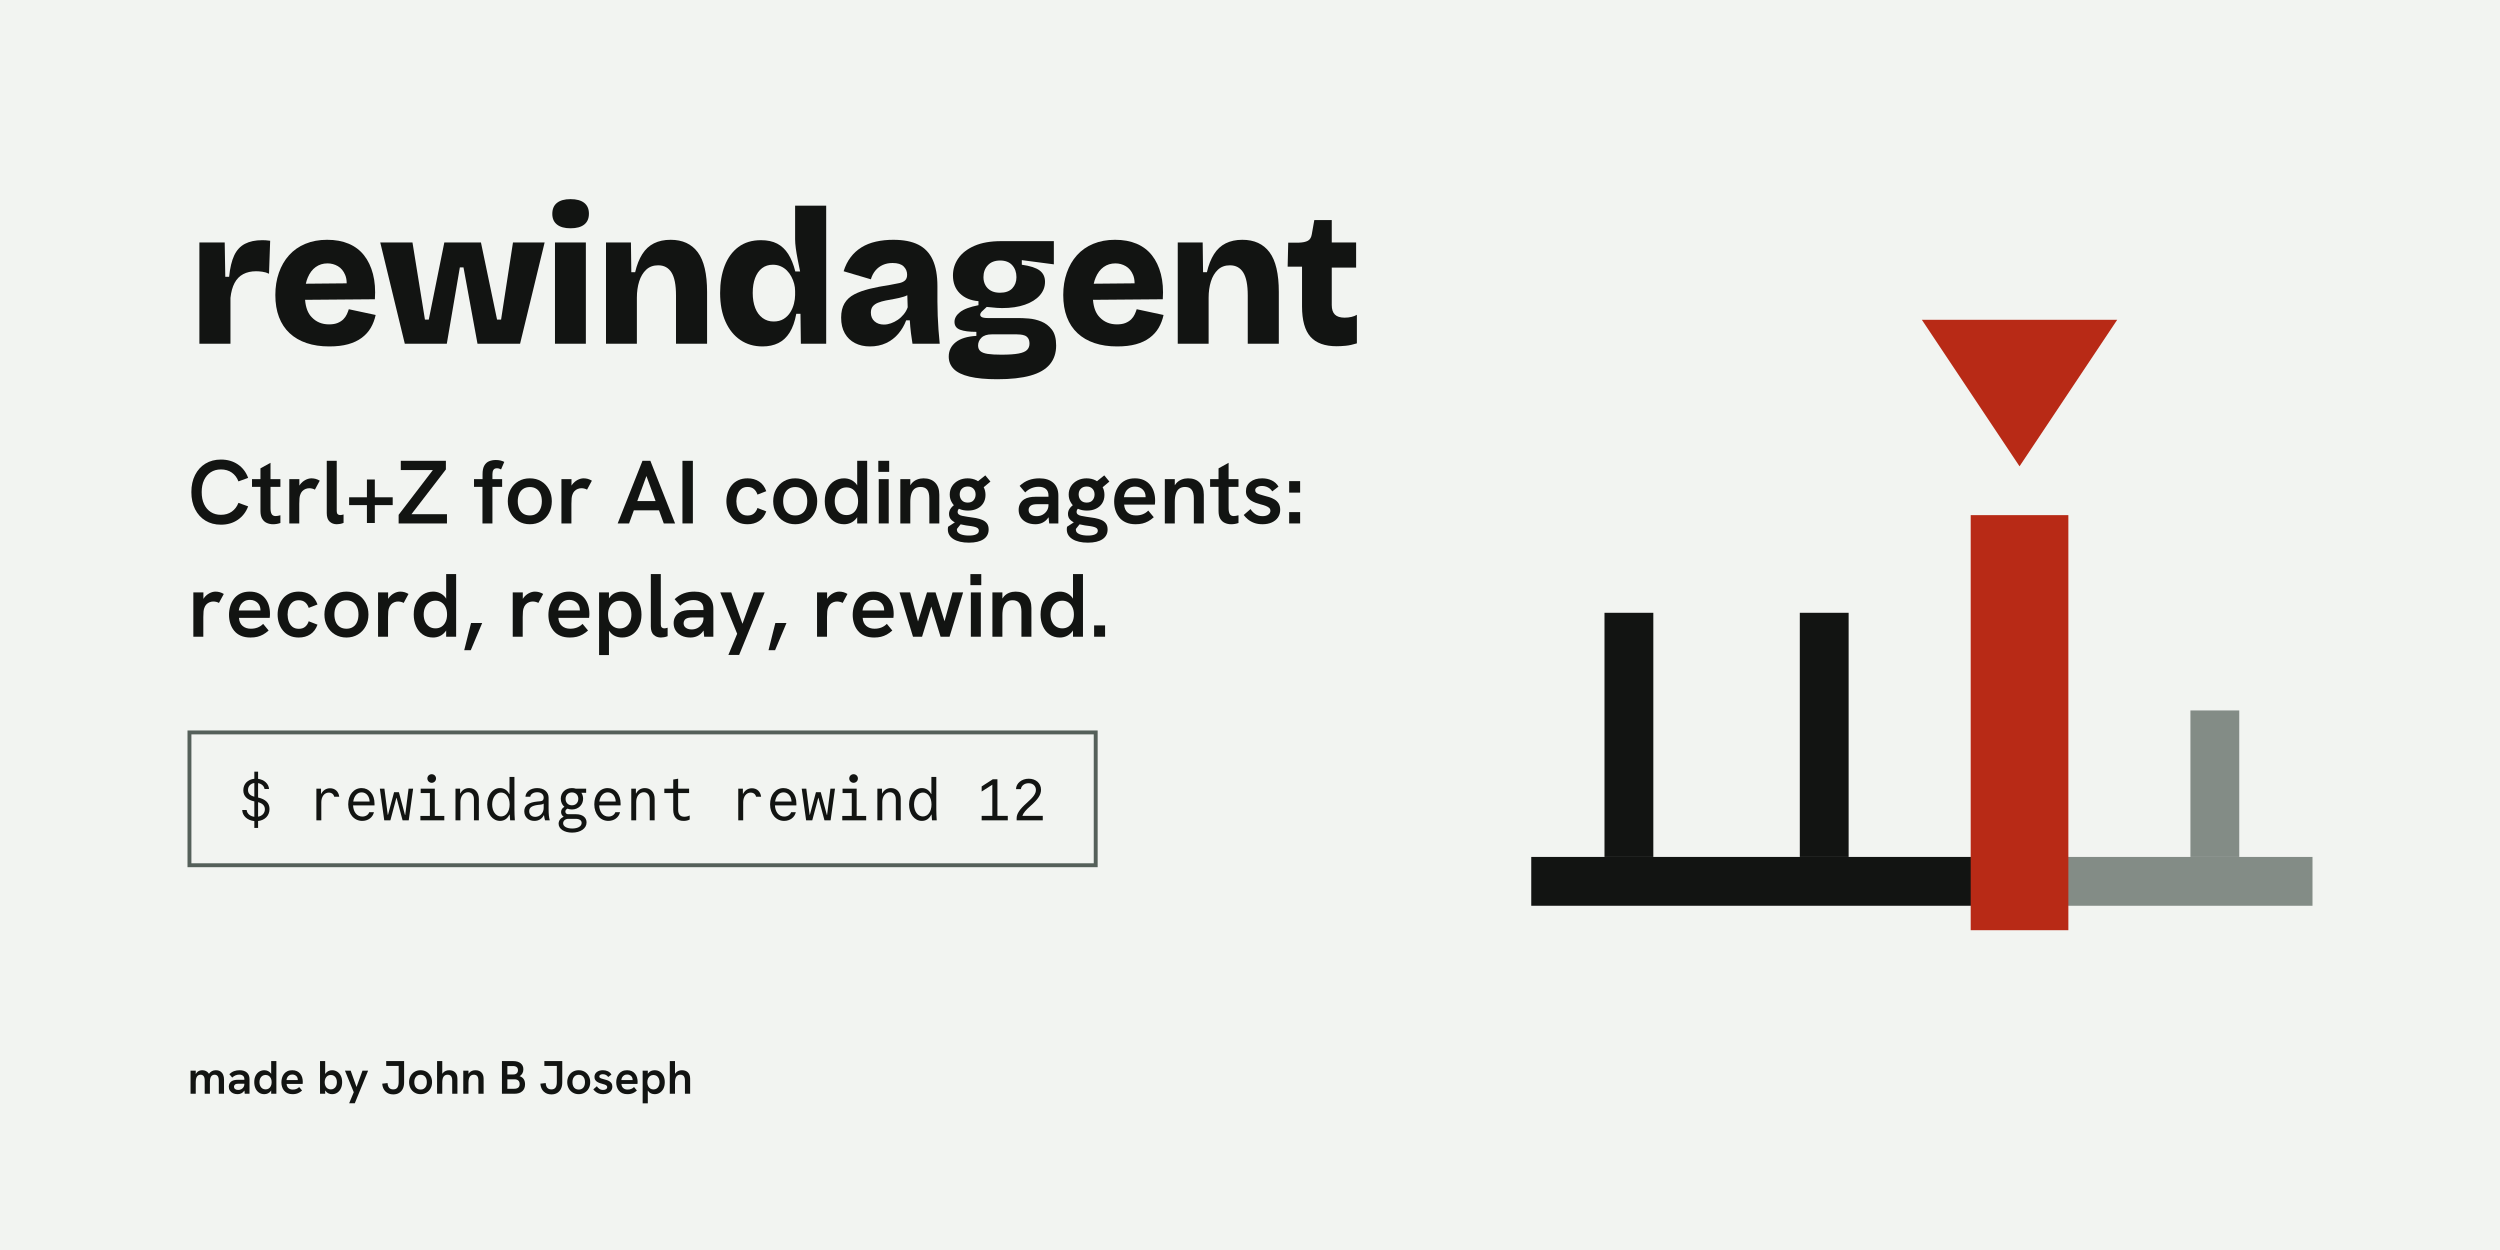
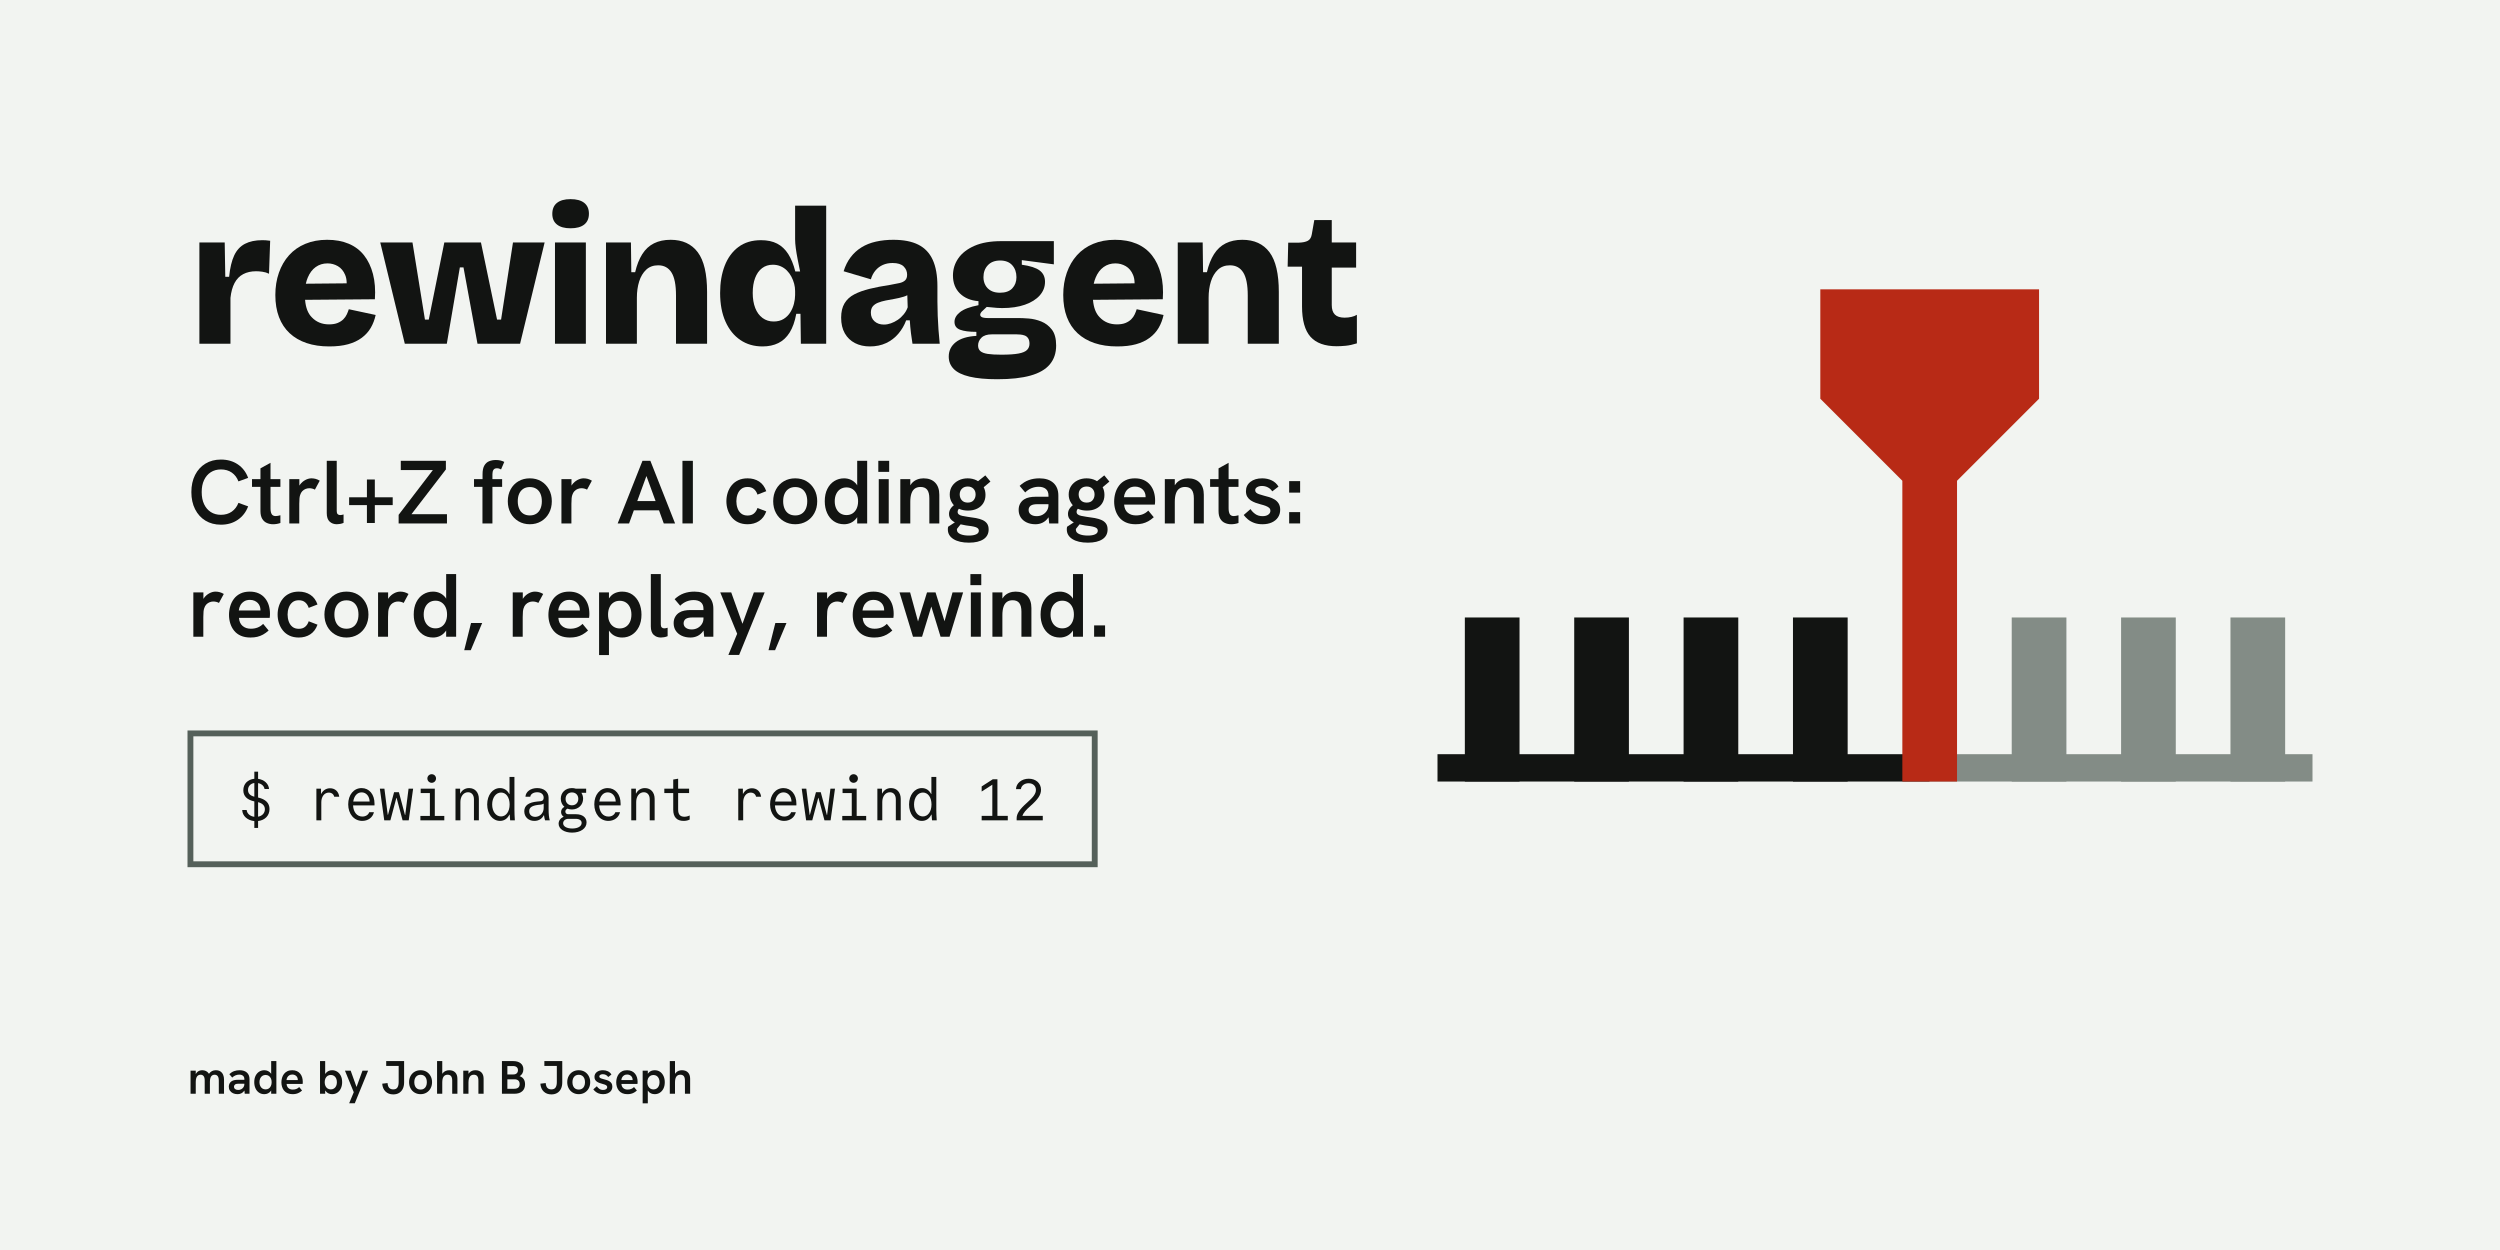
<svg xmlns="http://www.w3.org/2000/svg" viewBox="0 0 1280 640" width="1280" height="640" role="img">
  <rect width="1280" height="640" fill="#F2F4F1" />
  <g fill="#121412">
    <path transform="translate(96.000 176.000) scale(0.0982 -0.0982)" d="M62 0V528H194L197 349H217Q224 419 243.5 460.5Q263 502 299.5 521.0Q336 540 390 540Q398 540 408.0 539.5Q418 539 431 537L425 365Q409 373 390.5 375.5Q372 378 358 378Q319 378 290.5 363.0Q262 348 245.5 317.0Q229 286 224 239V0Z" />
    <path transform="translate(137.833 176.000) scale(0.0982 -0.0982)" d="M313 -14Q247 -14 195.0 3.5Q143 21 106.5 55.0Q70 89 51.0 139.0Q32 189 32 254Q32 317 50.5 370.0Q69 423 103.5 461.5Q138 500 188.5 521.0Q239 542 302 542Q366 542 414.5 521.5Q463 501 494.5 461.0Q526 421 541.0 363.5Q556 306 551 232L187 229Q192 168 222 138Q257 101 312 101Q339 101 357.0 108.5Q375 116 386.5 127.5Q398 139 404.5 153.0Q411 167 415 180L555 150Q547 113 529.5 83.0Q512 53 482.5 31.0Q453 9 411.5 -2.5Q370 -14 313 -14ZM191 313 404 315Q404 340 396 359Q383 390 358.0 404.5Q333 419 304 419Q269 419 242.5 400.0Q216 381 201 345Q195 331 191 313Z" />
    <path transform="translate(193.512 176.000) scale(0.0982 -0.0982)" d="M140 0 12 528H180L245 126H265L346 528H537L621 126H642L704 528H869L741 0H519L446 398H427L359 0Z" />
    <path transform="translate(278.062 176.000) scale(0.0982 -0.0982)" d="M62 0V528H223V0ZM143 602Q97 602 72.5 621.5Q48 641 48 677Q48 715 72.5 734.5Q97 754 143 754Q190 754 214.5 734.5Q239 715 239 678Q239 641 214.5 621.5Q190 602 143 602Z" />
    <path transform="translate(304.183 176.000) scale(0.0982 -0.0982)" d="M62 0V528H192L194 373H214Q227 429 251.0 467.0Q275 505 312.0 523.5Q349 542 399 542Q492 542 540.5 477.0Q589 412 589 270V0H427V252Q427 334 403.5 371.5Q380 409 334 409Q296 409 271.5 386.0Q247 363 235.0 325.0Q223 287 223 240V0Z" />
    <path transform="translate(365.362 176.000) scale(0.0982 -0.0982)" d="M255 -14Q189 -14 139.5 19.5Q90 53 62.0 115.5Q34 178 34 265Q34 345 58.0 407.0Q82 469 129.5 504.5Q177 540 247 540Q297 540 331.5 522.0Q366 504 389.0 468.0Q412 432 426 377H451Q444 411 438.0 441.5Q432 472 428.5 498.5Q425 525 425 545V720H587V0H455L453 156H431Q420 96 396.5 58.5Q373 21 337.5 3.5Q302 -14 255 -14ZM313 116Q344 116 365.5 129.5Q387 143 400.0 164.0Q413 185 419.0 209.0Q425 233 425 254V275Q425 294 420.0 313.0Q415 332 405.5 350.0Q396 368 382.0 382.0Q368 396 349.5 404.0Q331 412 309 412Q276 412 252.5 394.0Q229 376 216.5 343.0Q204 310 204.0 265.0Q204 220 217.0 186.5Q230 153 255.0 134.5Q280 116 313 116Z" />
    <path transform="translate(427.129 176.000) scale(0.0982 -0.0982)" d="M186 -14Q142 -14 108.0 3.5Q74 21 55.0 54.5Q36 88 36 136Q36 181 53.5 210.5Q71 240 104.5 257.5Q138 275 185.0 286.5Q232 298 292 307Q321 312 340.5 316.5Q360 321 370.0 331.0Q380 341 380 360Q380 385 362.0 403.0Q344 421 304 421Q276 421 253.5 411.0Q231 401 215.0 382.0Q199 363 191 336L49 378Q62 420 85.5 451.0Q109 482 142.0 502.5Q175 523 217.5 532.5Q260 542 308 542Q388 542 438.5 516.5Q489 491 513.5 437.5Q538 384 538 300V219Q538 183 539.5 146.5Q541 110 543.5 73.5Q546 37 550 0H408Q404 23 400.0 55.5Q396 88 394 122H375Q361 84 334.5 52.5Q308 21 270.5 3.5Q233 -14 186 -14ZM259 100Q277 100 295.5 106.5Q314 113 331.0 124.5Q348 136 362.0 153.0Q376 170 383 190L381 253Q372 248 361 245Q338 238 314.5 234.0Q291 230 268.5 225.5Q246 221 228.5 214.0Q211 207 201.0 195.0Q191 183 191 162Q191 134 210.0 117.0Q229 100 259 100Z" />
    <path transform="translate(483.594 176.000) scale(0.0982 -0.0982)" d="M275 -185Q187 -185 130.5 -171.5Q74 -158 48.0 -131.5Q22 -105 22 -67Q22 -21 58.5 8.0Q95 37 166 41V62Q111 62 81.5 73.0Q52 84 52 114Q52 142 81.0 165.0Q110 188 177 201V222Q116 227 80.0 262.5Q44 298 44 356Q44 405 72.0 445.5Q100 486 156.0 510.5Q212 535 296 535H570V414L403 436V412Q468 403 496.0 382.0Q524 361 524 323Q524 283 496.5 252.0Q469 221 419.0 203.5Q369 186 300 186Q288 186 273.5 187.0Q259 188 220 192Q204 178 195.0 168.5Q186 159 186 151Q186 145 191.0 141.0Q196 137 205.5 135.5Q215 134 226 134H387Q407 134 439.5 131.5Q472 129 504.5 116.0Q537 103 559.5 74.0Q582 45 582 -9Q582 -68 549.0 -107.5Q516 -147 448.0 -166.0Q380 -185 275 -185ZM296 -57Q354 -57 386.0 -51.0Q418 -45 430.5 -32.0Q443 -19 443 0Q443 18 436.0 28.5Q429 39 418.0 43.0Q407 47 395.5 48.0Q384 49 376 49H247Q210 49 192.5 31.5Q175 14 175 -9Q175 -28 187.0 -38.5Q199 -49 225.5 -53.0Q252 -57 296 -57ZM289 266Q332 266 353.5 289.0Q375 312 375 347Q375 385 353.0 409.5Q331 434 290 434Q249 434 226.0 409.5Q203 385 203 347Q203 324 213.0 305.5Q223 287 242.0 276.5Q261 266 289 266Z" />
    <path transform="translate(541.237 176.000) scale(0.0982 -0.0982)" d="M313 -14Q247 -14 195.0 3.5Q143 21 106.5 55.0Q70 89 51.0 139.0Q32 189 32 254Q32 317 50.5 370.0Q69 423 103.5 461.5Q138 500 188.5 521.0Q239 542 302 542Q366 542 414.5 521.5Q463 501 494.5 461.0Q526 421 541.0 363.5Q556 306 551 232L187 229Q192 168 222 138Q257 101 312 101Q339 101 357.0 108.5Q375 116 386.5 127.5Q398 139 404.5 153.0Q411 167 415 180L555 150Q547 113 529.5 83.0Q512 53 482.5 31.0Q453 9 411.5 -2.5Q370 -14 313 -14ZM191 313 404 315Q404 340 396 359Q383 390 358.0 404.5Q333 419 304 419Q269 419 242.5 400.0Q216 381 201 345Q195 331 191 313Z" />
    <path transform="translate(596.917 176.000) scale(0.0982 -0.0982)" d="M62 0V528H192L194 373H214Q227 429 251.0 467.0Q275 505 312.0 523.5Q349 542 399 542Q492 542 540.5 477.0Q589 412 589 270V0H427V252Q427 334 403.5 371.5Q380 409 334 409Q296 409 271.5 386.0Q247 363 235.0 325.0Q223 287 223 240V0Z" />
    <path transform="translate(658.095 176.000) scale(0.0982 -0.0982)" d="M268 -13Q175 -13 131.0 36.5Q87 86 87 195V402H12L15 527H69Q101 528 117.5 537.0Q134 546 138 571L151 645H242V528H369V397H242V202Q242 168 258.5 152.0Q275 136 309 136Q328 136 345.0 140.0Q362 144 373 151V2Q341 -8 314.5 -10.5Q288 -13 268 -13Z" />
  </g>
  <g fill="#121412">
    <path transform="translate(96.000 268.000) scale(0.046 -0.046)" d="M372 -14Q274 -14 200.0 31.0Q126 76 84.5 158.0Q43 240 43 349Q43 458 84.5 539.5Q126 621 200.0 666.0Q274 711 372 711Q481 711 560.5 657.0Q640 603 675 507L567 468Q543 531 493.0 566.0Q443 601 372 601Q307 601 259.0 570.0Q211 539 184.5 483.0Q158 427 158 349Q158 271 184.5 214.5Q211 158 259.0 127.0Q307 96 372 96Q443 96 493.0 131.5Q543 167 567 229L675 190Q640 96 560.5 41.0Q481 -14 372 -14Z" />
    <path transform="translate(128.568 268.000) scale(0.046 -0.046)" d="M244 -9Q207 -9 174.5 5.5Q142 20 123.0 52.5Q104 85 104 138V407H10V493H104V613L216 675V493H326V407H216V169Q216 127 228.5 104.5Q241 82 274 82Q284 82 297.5 84.5Q311 87 326 91V5Q306 -2 285.5 -5.5Q265 -9 244 -9Z" />
    <path transform="translate(145.128 268.000) scale(0.046 -0.046)" d="M65 0V493H177V421Q181 427 185 433Q209 465 243.5 483.5Q278 502 312 502Q336 502 358.0 496.0Q380 490 404 476L350 376Q339 383 321.5 387.5Q304 392 288 392Q267 392 246.5 384.0Q226 376 210.0 359.5Q194 343 186 317Q181 303 178.5 280.5Q176 258 176 218V0Z" />
    <path transform="translate(164.448 268.000) scale(0.046 -0.046)" d="M174 -9Q126 -9 94.0 20.5Q62 50 62 115V697H173V137Q173 114 183.5 103.5Q194 93 211 93Q220 93 229.5 95.0Q239 97 249 100V6Q230 -2 210.0 -5.5Q190 -9 174 -9Z" />
    <path transform="translate(177.006 268.000) scale(0.046 -0.046)" d="M236 5V204H38V291H236V489H324V291H523V204H324V5Z" />
    <path transform="translate(202.766 268.000) scale(0.046 -0.046)" d="M29 0V96L410 594H53V697H555V601L172 103H567V0Z" />
    <path transform="translate(242.234 268.000) scale(0.046 -0.046)" d="M104 0V407H10V493H105V549Q105 610 125.0 644.5Q145 679 178.5 692.5Q212 706 253 706Q282 706 304.5 700.5Q327 695 347 685L311 601Q301 607 289.5 610.5Q278 614 265 614Q238 614 226.5 596.5Q215 579 215 549V493H323V407H215V0Z" />
    <path transform="translate(258.058 268.000) scale(0.046 -0.046)" d="M287 -9Q217 -9 161.0 24.0Q105 57 73.5 115.0Q42 173 42 247Q42 321 73.5 379.0Q105 437 160.5 469.5Q216 502 287 502Q359 502 413.5 469.5Q468 437 500.0 379.0Q532 321 532 247Q532 173 500.5 115.0Q469 57 413.5 24.0Q358 -9 287 -9ZM288 89Q329 89 359.0 108.0Q389 127 405.0 163.0Q421 199 421 247Q421 296 405.0 331.5Q389 367 359.0 386.0Q329 405 288 405Q245 405 215.0 385.5Q185 366 169.0 331.0Q153 296 153 247Q153 199 169.0 163.0Q185 127 215.0 108.0Q245 89 288 89Z" />
    <path transform="translate(284.462 268.000) scale(0.046 -0.046)" d="M65 0V493H177V421Q181 427 185 433Q209 465 243.5 483.5Q278 502 312 502Q336 502 358.0 496.0Q380 490 404 476L350 376Q339 383 321.5 387.5Q304 392 288 392Q267 392 246.5 384.0Q226 376 210.0 359.5Q194 343 186 317Q181 303 178.5 280.5Q176 258 176 218V0Z" />
    <path transform="translate(315.742 268.000) scale(0.046 -0.046)" d="M11 0 287 697H375L650 0H524L471 146H191L138 0ZM433 249 331 528 229 249Z" />
    <path transform="translate(346.148 268.000) scale(0.046 -0.046)" d="M71 0V697H187V0Z" />
    <path transform="translate(369.976 268.000) scale(0.046 -0.046)" d="M278 -9Q220 -9 175.5 11.5Q131 32 101.5 68.5Q72 105 57.0 151.0Q42 197 42 247Q42 297 57.0 343.0Q72 389 101.5 425.0Q131 461 175.5 481.5Q220 502 278 502Q351 502 405.5 467.0Q460 432 486 359L388 321Q376 359 349.0 382.5Q322 406 278 406Q234 406 206.5 383.0Q179 360 166.0 324.0Q153 288 153 247Q153 206 166.0 169.5Q179 133 206.5 110.5Q234 88 278 88Q322 88 349.0 111.0Q376 134 388 172L486 134Q460 62 405.5 26.5Q351 -9 278 -9Z" />
    <path transform="translate(393.942 268.000) scale(0.046 -0.046)" d="M287 -9Q217 -9 161.0 24.0Q105 57 73.5 115.0Q42 173 42 247Q42 321 73.5 379.0Q105 437 160.5 469.5Q216 502 287 502Q359 502 413.5 469.5Q468 437 500.0 379.0Q532 321 532 247Q532 173 500.5 115.0Q469 57 413.5 24.0Q358 -9 287 -9ZM288 89Q329 89 359.0 108.0Q389 127 405.0 163.0Q421 199 421 247Q421 296 405.0 331.5Q389 367 359.0 386.0Q329 405 288 405Q245 405 215.0 385.5Q185 366 169.0 331.0Q153 296 153 247Q153 199 169.0 163.0Q185 127 215.0 108.0Q245 89 288 89Z" />
    <path transform="translate(420.346 268.000) scale(0.046 -0.046)" d="M257 -9Q191 -9 142.5 24.5Q94 58 68.0 116.0Q42 174 42 247Q42 327 70.5 384.0Q99 441 148.0 471.5Q197 502 257 502Q299 502 334.5 485.0Q370 468 395 436Q399 430 403 423V697H514V0H403V70Q398 63 394 57Q367 23 332.0 7.0Q297 -9 257 -9ZM284.0 93.0Q323 93 352.0 112.0Q381 131 397.0 166.0Q413 201 413.0 247.0Q413 293 397.0 327.5Q381 362 352.0 381.5Q323 401 284.0 401.0Q245 401 215.5 382.0Q186 363 169.5 328.0Q153 293 153.0 247.0Q153 201 169.5 166.0Q186 131 215.5 112.0Q245 93 284.0 93.0Z" />
    <path transform="translate(446.980 268.000) scale(0.046 -0.046)" d="M64 0V493H175V0ZM59 574V697H180V574Z" />
    <path transform="translate(457.974 268.000) scale(0.046 -0.046)" d="M65 0V493H176V425Q184 438 194 449Q219 476 252.5 489.0Q286 502 323 502Q406 502 452.5 454.5Q499 407 499 319V0H388V278Q388 344 364.0 375.0Q340 406 290 406Q253 406 227.5 388.5Q202 371 189.0 334.0Q176 297 176 240V0Z" />
    <path transform="translate(483.688 268.000) scale(0.046 -0.046)" d="M270 -214Q161 -214 98.0 -174.5Q35 -135 35 -67Q35 -61 35.5 -53.0Q36 -45 38 -37L113 12Q93 22 77 37Q48 63 48 106Q48 144 74 176Q86 190 102 203Q91 215 82 230Q56 270 56 321Q56 376 83.0 416.5Q110 457 155.5 479.5Q201 502 255.0 502.0Q309 502 354 480Q363 475 371 470L452 535L509 466L434 403Q454 366 454 317Q454 265 429.5 225.5Q405 186 361.0 164.5Q317 143 259 143Q203 143 159 163Q158 163 158 163Q144 148 144 128Q144 111 157.0 100.5Q170 90 194.5 84.5Q219 79 253 74Q304 68 347.0 60.0Q390 52 422.0 37.5Q454 23 471.5 -2.0Q489 -27 489 -67Q489 -138 431.5 -176.0Q374 -214 270 -214ZM257 232Q300 232 322.0 258.5Q344 285 344 322Q344 362 320.0 386.5Q296 411 257 411Q216 411 191.5 386.5Q167 362 167 323Q167 285 190.0 258.5Q213 232 257 232ZM177 -10 137 -60Q136 -63 136 -65V-71Q136 -102 173.5 -118.5Q211 -135 270 -135Q320 -135 350.0 -121.5Q380 -108 380 -81Q380 -66 371.0 -56.5Q362 -47 344.0 -41.0Q326 -35 299.5 -30.5Q273 -26 237 -22Q207 -17 177 -10Z" />
    <path transform="translate(519.568 268.000) scale(0.046 -0.046)" d="M383 0 376 69Q374 65 371 62Q345 26 309.0 8.5Q273 -9 230 -9Q175 -9 132.5 11.0Q90 31 66.5 67.0Q43 103 43 151Q43 192 60.5 222.0Q78 252 106 269Q130 284 162.0 290.5Q194 297 229 297H375V311Q375 359 346.0 383.5Q317 408 265 408Q225 408 186.5 392.5Q148 377 116 345L54 418Q102 463 156.0 482.5Q210 502 274 502Q374 502 429.5 451.5Q485 401 485 311V0ZM375 214H245Q227 214 209.0 210.5Q191 207 177 198Q167 190 160.5 178.0Q154 166 154 150Q154 118 178.5 99.5Q203 81 244 81Q280 81 309.5 97.0Q339 113 357.0 141.0Q375 169 375 204Z" />
    <path transform="translate(544.592 268.000) scale(0.046 -0.046)" d="M270 -214Q161 -214 98.0 -174.5Q35 -135 35 -67Q35 -61 35.5 -53.0Q36 -45 38 -37L113 12Q93 22 77 37Q48 63 48 106Q48 144 74 176Q86 190 102 203Q91 215 82 230Q56 270 56 321Q56 376 83.0 416.5Q110 457 155.5 479.5Q201 502 255.0 502.0Q309 502 354 480Q363 475 371 470L452 535L509 466L434 403Q454 366 454 317Q454 265 429.5 225.5Q405 186 361.0 164.5Q317 143 259 143Q203 143 159 163Q158 163 158 163Q144 148 144 128Q144 111 157.0 100.5Q170 90 194.5 84.5Q219 79 253 74Q304 68 347.0 60.0Q390 52 422.0 37.5Q454 23 471.5 -2.0Q489 -27 489 -67Q489 -138 431.5 -176.0Q374 -214 270 -214ZM257 232Q300 232 322.0 258.5Q344 285 344 322Q344 362 320.0 386.5Q296 411 257 411Q216 411 191.5 386.5Q167 362 167 323Q167 285 190.0 258.5Q213 232 257 232ZM177 -10 137 -60Q136 -63 136 -65V-71Q136 -102 173.5 -118.5Q211 -135 270 -135Q320 -135 350.0 -121.5Q380 -108 380 -81Q380 -66 371.0 -56.5Q362 -47 344.0 -41.0Q326 -35 299.5 -30.5Q273 -26 237 -22Q207 -17 177 -10Z" />
    <path transform="translate(568.512 268.000) scale(0.046 -0.046)" d="M281 -9Q219 -9 173.5 11.0Q128 31 99.0 67.0Q70 103 56.0 148.5Q42 194 42.0 243.0Q42 292 55.5 338.5Q69 385 97.0 422.0Q125 459 169.0 480.5Q213 502 273 502Q330 502 372.5 482.5Q415 463 443.0 428.5Q471 394 484.5 350.0Q498 306 498 256Q498 249 497.5 236.0Q497 223 495 210H153Q157 151 193.0 120.0Q229 89 285 89Q326 89 360.0 102.0Q394 115 422 143L483 69Q452 41 421.0 24.0Q390 7 356.5 -1.0Q323 -9 281 -9ZM392 292Q392 295 392 298Q392 320 384.5 340.0Q377 360 362.0 375.5Q347 391 325.0 400.5Q303 410 275 410Q236 410 209.5 393.0Q183 376 168.5 349.5Q154 323 151 292Z" />
    <path transform="translate(593.398 268.000) scale(0.046 -0.046)" d="M65 0V493H176V425Q184 438 194 449Q219 476 252.5 489.0Q286 502 323 502Q406 502 452.5 454.5Q499 407 499 319V0H388V278Q388 344 364.0 375.0Q340 406 290 406Q253 406 227.5 388.5Q202 371 189.0 334.0Q176 297 176 240V0Z" />
    <path transform="translate(619.112 268.000) scale(0.046 -0.046)" d="M244 -9Q207 -9 174.5 5.5Q142 20 123.0 52.5Q104 85 104 138V407H10V493H104V613L216 675V493H326V407H216V169Q216 127 228.5 104.5Q241 82 274 82Q284 82 297.5 84.5Q311 87 326 91V5Q306 -2 285.5 -5.5Q265 -9 244 -9Z" />
    <path transform="translate(635.672 268.000) scale(0.046 -0.046)" d="M233 -9Q180 -9 139.0 6.5Q98 22 70.0 46.0Q42 70 24 94L100 160Q119 129 152.5 105.0Q186 81 234 81Q274 81 297.5 98.0Q321 115 321 140Q321 162 306.0 174.5Q291 187 267.0 196.0Q243 205 214 212Q186 219 157.0 229.5Q128 240 103.5 256.0Q79 272 64.0 297.0Q49 322 49 359Q49 424 99.0 463.0Q149 502 230 502Q288 502 336.0 479.0Q384 456 411 410L342 357Q322 387 292.0 402.0Q262 417 227 417Q195 417 173.5 404.0Q152 391 152 370Q152 354 162.0 344.0Q172 334 193.0 326.0Q214 318 246 310Q276 303 308.0 293.0Q340 283 367.5 266.5Q395 250 412.5 222.5Q430 195 430 152Q430 104 405.5 67.5Q381 31 336.5 11.0Q292 -9 233 -9Z" />
    <path transform="translate(657.338 268.000) scale(0.046 -0.046)" d="M59 343V471H181V343ZM59 0V126H181V0Z" />
    <path transform="translate(96.000 326.000) scale(0.046 -0.046)" d="M65 0V493H177V421Q181 427 185 433Q209 465 243.5 483.5Q278 502 312 502Q336 502 358.0 496.0Q380 490 404 476L350 376Q339 383 321.5 387.5Q304 392 288 392Q267 392 246.5 384.0Q226 376 210.0 359.5Q194 343 186 317Q181 303 178.5 280.5Q176 258 176 218V0Z" />
    <path transform="translate(115.320 326.000) scale(0.046 -0.046)" d="M281 -9Q219 -9 173.5 11.0Q128 31 99.0 67.0Q70 103 56.0 148.5Q42 194 42.0 243.0Q42 292 55.5 338.5Q69 385 97.0 422.0Q125 459 169.0 480.5Q213 502 273 502Q330 502 372.5 482.5Q415 463 443.0 428.5Q471 394 484.5 350.0Q498 306 498 256Q498 249 497.5 236.0Q497 223 495 210H153Q157 151 193.0 120.0Q229 89 285 89Q326 89 360.0 102.0Q394 115 422 143L483 69Q452 41 421.0 24.0Q390 7 356.5 -1.0Q323 -9 281 -9ZM392 292Q392 295 392 298Q392 320 384.5 340.0Q377 360 362.0 375.5Q347 391 325.0 400.5Q303 410 275 410Q236 410 209.5 393.0Q183 376 168.5 349.5Q154 323 151 292Z" />
    <path transform="translate(140.206 326.000) scale(0.046 -0.046)" d="M278 -9Q220 -9 175.5 11.5Q131 32 101.5 68.5Q72 105 57.0 151.0Q42 197 42 247Q42 297 57.0 343.0Q72 389 101.5 425.0Q131 461 175.5 481.5Q220 502 278 502Q351 502 405.5 467.0Q460 432 486 359L388 321Q376 359 349.0 382.5Q322 406 278 406Q234 406 206.5 383.0Q179 360 166.0 324.0Q153 288 153 247Q153 206 166.0 169.5Q179 133 206.5 110.5Q234 88 278 88Q322 88 349.0 111.0Q376 134 388 172L486 134Q460 62 405.5 26.5Q351 -9 278 -9Z" />
    <path transform="translate(164.172 326.000) scale(0.046 -0.046)" d="M287 -9Q217 -9 161.0 24.0Q105 57 73.5 115.0Q42 173 42 247Q42 321 73.5 379.0Q105 437 160.5 469.5Q216 502 287 502Q359 502 413.5 469.5Q468 437 500.0 379.0Q532 321 532 247Q532 173 500.5 115.0Q469 57 413.5 24.0Q358 -9 287 -9ZM288 89Q329 89 359.0 108.0Q389 127 405.0 163.0Q421 199 421 247Q421 296 405.0 331.5Q389 367 359.0 386.0Q329 405 288 405Q245 405 215.0 385.5Q185 366 169.0 331.0Q153 296 153 247Q153 199 169.0 163.0Q185 127 215.0 108.0Q245 89 288 89Z" />
    <path transform="translate(190.576 326.000) scale(0.046 -0.046)" d="M65 0V493H177V421Q181 427 185 433Q209 465 243.5 483.5Q278 502 312 502Q336 502 358.0 496.0Q380 490 404 476L350 376Q339 383 321.5 387.5Q304 392 288 392Q267 392 246.5 384.0Q226 376 210.0 359.5Q194 343 186 317Q181 303 178.5 280.5Q176 258 176 218V0Z" />
    <path transform="translate(209.896 326.000) scale(0.046 -0.046)" d="M257 -9Q191 -9 142.5 24.5Q94 58 68.0 116.0Q42 174 42 247Q42 327 70.5 384.0Q99 441 148.0 471.5Q197 502 257 502Q299 502 334.5 485.0Q370 468 395 436Q399 430 403 423V697H514V0H403V70Q398 63 394 57Q367 23 332.0 7.0Q297 -9 257 -9ZM284.0 93.0Q323 93 352.0 112.0Q381 131 397.0 166.0Q413 201 413.0 247.0Q413 293 397.0 327.5Q381 362 352.0 381.5Q323 401 284.0 401.0Q245 401 215.5 382.0Q186 363 169.5 328.0Q153 293 153.0 247.0Q153 201 169.5 166.0Q186 131 215.5 112.0Q245 93 284.0 93.0Z" />
    <path transform="translate(236.530 326.000) scale(0.046 -0.046)" d="M25 -150 101 153H225L98 -150Z" />
    <path transform="translate(259.530 326.000) scale(0.046 -0.046)" d="M65 0V493H177V421Q181 427 185 433Q209 465 243.5 483.5Q278 502 312 502Q336 502 358.0 496.0Q380 490 404 476L350 376Q339 383 321.5 387.5Q304 392 288 392Q267 392 246.5 384.0Q226 376 210.0 359.5Q194 343 186 317Q181 303 178.5 280.5Q176 258 176 218V0Z" />
    <path transform="translate(278.850 326.000) scale(0.046 -0.046)" d="M281 -9Q219 -9 173.5 11.0Q128 31 99.0 67.0Q70 103 56.0 148.5Q42 194 42.0 243.0Q42 292 55.5 338.5Q69 385 97.0 422.0Q125 459 169.0 480.5Q213 502 273 502Q330 502 372.5 482.5Q415 463 443.0 428.5Q471 394 484.5 350.0Q498 306 498 256Q498 249 497.5 236.0Q497 223 495 210H153Q157 151 193.0 120.0Q229 89 285 89Q326 89 360.0 102.0Q394 115 422 143L483 69Q452 41 421.0 24.0Q390 7 356.5 -1.0Q323 -9 281 -9ZM392 292Q392 295 392 298Q392 320 384.5 340.0Q377 360 362.0 375.5Q347 391 325.0 400.5Q303 410 275 410Q236 410 209.5 393.0Q183 376 168.5 349.5Q154 323 151 292Z" />
    <path transform="translate(303.736 326.000) scale(0.046 -0.046)" d="M65 -204V493H175V426Q180 434 186 441Q211 473 246.5 487.5Q282 502 322 502Q388 502 436.0 468.5Q484 435 510.5 377.0Q537 319 537 246Q537 167 508.0 109.5Q479 52 430.5 21.5Q382 -9 322 -9Q280 -9 244.5 7.0Q209 23 185 55Q179 62 175 69V-204ZM295.0 92.0Q334 92 363.5 111.0Q393 130 409.0 165.0Q425 200 425.0 246.0Q425 292 409.0 327.0Q393 362 363.5 381.0Q334 400 295.0 400.0Q256 400 226.5 381.0Q197 362 181.0 327.0Q165 292 165.0 246.0Q165 200 181.0 165.5Q197 131 226.5 111.5Q256 92 295.0 92.0Z" />
    <path transform="translate(330.370 326.000) scale(0.046 -0.046)" d="M174 -9Q126 -9 94.0 20.5Q62 50 62 115V697H173V137Q173 114 183.5 103.5Q194 93 211 93Q220 93 229.5 95.0Q239 97 249 100V6Q230 -2 210.0 -5.5Q190 -9 174 -9Z" />
    <path transform="translate(342.928 326.000) scale(0.046 -0.046)" d="M383 0 376 69Q374 65 371 62Q345 26 309.0 8.5Q273 -9 230 -9Q175 -9 132.5 11.0Q90 31 66.5 67.0Q43 103 43 151Q43 192 60.5 222.0Q78 252 106 269Q130 284 162.0 290.5Q194 297 229 297H375V311Q375 359 346.0 383.5Q317 408 265 408Q225 408 186.5 392.5Q148 377 116 345L54 418Q102 463 156.0 482.5Q210 502 274 502Q374 502 429.5 451.5Q485 401 485 311V0ZM375 214H245Q227 214 209.0 210.5Q191 207 177 198Q167 190 160.5 178.0Q154 166 154 150Q154 118 178.5 99.5Q203 81 244 81Q280 81 309.5 97.0Q339 113 357.0 141.0Q375 169 375 204Z" />
    <path transform="translate(367.952 326.000) scale(0.046 -0.046)" d="M108 -203 206 33 18 493H140L265 144L392 493H512L228 -203Z" />
    <path transform="translate(392.332 326.000) scale(0.046 -0.046)" d="M25 -150 101 153H225L98 -150Z" />
    <path transform="translate(415.332 326.000) scale(0.046 -0.046)" d="M65 0V493H177V421Q181 427 185 433Q209 465 243.5 483.5Q278 502 312 502Q336 502 358.0 496.0Q380 490 404 476L350 376Q339 383 321.5 387.5Q304 392 288 392Q267 392 246.5 384.0Q226 376 210.0 359.5Q194 343 186 317Q181 303 178.5 280.5Q176 258 176 218V0Z" />
    <path transform="translate(434.652 326.000) scale(0.046 -0.046)" d="M281 -9Q219 -9 173.5 11.0Q128 31 99.0 67.0Q70 103 56.0 148.5Q42 194 42.0 243.0Q42 292 55.5 338.5Q69 385 97.0 422.0Q125 459 169.0 480.5Q213 502 273 502Q330 502 372.5 482.5Q415 463 443.0 428.5Q471 394 484.5 350.0Q498 306 498 256Q498 249 497.5 236.0Q497 223 495 210H153Q157 151 193.0 120.0Q229 89 285 89Q326 89 360.0 102.0Q394 115 422 143L483 69Q452 41 421.0 24.0Q390 7 356.5 -1.0Q323 -9 281 -9ZM392 292Q392 295 392 298Q392 320 384.5 340.0Q377 360 362.0 375.5Q347 391 325.0 400.5Q303 410 275 410Q236 410 209.5 393.0Q183 376 168.5 349.5Q154 323 151 292Z" />
    <path transform="translate(459.538 326.000) scale(0.046 -0.046)" d="M172 0 22 493H140L228 170L328 493H423L523 172L612 493H730L579 0H479L376 336L273 0Z" />
    <path transform="translate(494.130 326.000) scale(0.046 -0.046)" d="M64 0V493H175V0ZM59 574V697H180V574Z" />
    <path transform="translate(505.124 326.000) scale(0.046 -0.046)" d="M65 0V493H176V425Q184 438 194 449Q219 476 252.5 489.0Q286 502 323 502Q406 502 452.5 454.5Q499 407 499 319V0H388V278Q388 344 364.0 375.0Q340 406 290 406Q253 406 227.5 388.5Q202 371 189.0 334.0Q176 297 176 240V0Z" />
    <path transform="translate(530.838 326.000) scale(0.046 -0.046)" d="M257 -9Q191 -9 142.5 24.5Q94 58 68.0 116.0Q42 174 42 247Q42 327 70.5 384.0Q99 441 148.0 471.5Q197 502 257 502Q299 502 334.5 485.0Q370 468 395 436Q399 430 403 423V697H514V0H403V70Q398 63 394 57Q367 23 332.0 7.0Q297 -9 257 -9ZM284.0 93.0Q323 93 352.0 112.0Q381 131 397.0 166.0Q413 201 413.0 247.0Q413 293 397.0 327.5Q381 362 352.0 381.5Q323 401 284.0 401.0Q245 401 215.5 382.0Q186 363 169.5 328.0Q153 293 153.0 247.0Q153 201 169.5 166.0Q186 131 215.5 112.0Q245 93 284.0 93.0Z" />
    <path transform="translate(557.472 326.000) scale(0.046 -0.046)" d="M59 0V126H181V0Z" />
  </g>
-   <rect x="97" y="375" width="464.0" height="68" fill="none" stroke="#55605A" stroke-width="2" />
+   <rect x="97.5" y="375.5" width="463.0" height="67" fill="none" stroke="#55605A" stroke-width="3" />
  <g fill="#121412">
    <path transform="translate(122.000 420.000) scale(0.03 -0.03)" d="M67 176C70 75 156 -2 274 -13V-130H338V-12C455 1 533 81 533 192C533 294 467 360 338 389V635C397 624 441 585 448 534H525C519 624 442 694 338 708V830H274V709C162 698 86 622 86 513C86 413 150 349 274 323V60C201 69 149 115 143 176ZM454 189C454 123 408 74 338 62V310C415 289 454 249 454 189ZM166 518C166 581 208 627 274 637V403C202 421 166 459 166 518Z" />
    <path transform="translate(158.000 420.000) scale(0.03 -0.03)" d="M217 0V307C217 405 270 473 345 473C392 473 428 446 437 402H523C513 490 452 547 367 547C300 547 246 512 216 453H212V540H133V0Z" />
    <path transform="translate(176.000 420.000) scale(0.03 -0.03)" d="M159 254H525V286C525 442 435 550 305 550C171 550 76 435 76 273C76 108 176 -10 316 -10C415 -10 495 49 515 138H435C419 93 374 64 318 64C226 64 165 139 159 254ZM305 477C381 477 438 415 442 320H162C176 416 230 477 305 477Z" />
    <path transform="translate(194.000 420.000) scale(0.03 -0.03)" d="M91 0H196L298 383H302L404 0H509L584 540H506L449 91H445L341 480H259L155 93H151L94 540H16Z" />
    <path transform="translate(212.000 420.000) scale(0.03 -0.03)" d="M108 0H516V75H354V540H113V465H270V75H108ZM227 714C227 673 261 640 301 640C342 640 375 673 375 714C375 755 342 787 301 787C261 787 227 755 227 714Z" />
    <path transform="translate(230.000 420.000) scale(0.03 -0.03)" d="M107 0H191V312C191 410 245 479 321 479C383 479 422 432 422 358V0H506V365C506 476 440 550 340 550C272 550 219 516 190 458H186V540H107Z" />
    <path transform="translate(248.000 420.000) scale(0.03 -0.03)" d="M440 0H520C516 63 513 129 513 180V740H429V450H424C391 514 336 550 267 550C141 550 48 431 48 270C48 108 141 -10 267 -10C339 -10 394 29 427 97H432C434 65 436 33 440 0ZM284 66C196 66 133 152 133 270C133 388 197 474 285 474C371 474 431 391 431 270C431 150 371 66 284 66Z" />
    <path transform="translate(266.000 420.000) scale(0.03 -0.03)" d="M412 385C412 348 395 330 357 326L307 321C155 307 81 253 81 154C81 57 152 -10 253 -10C326 -10 383 25 414 86H418C422 51 428 22 436 0H516C502 47 496 109 496 193V384C496 484 418 550 301 550C189 550 105 488 101 402H183C189 448 237 479 301 479C370 479 412 443 412 385ZM412 285V210C412 124 348 59 268 59C206 59 165 97 165 156C165 218 211 250 316 263L364 268C384 271 400 276 412 285Z" />
    <path transform="translate(284.000 420.000) scale(0.03 -0.03)" d="M104 369C104 312 127 263 166 230C130 211 109 180 109 141C109 108 125 80 151 63V59C100 37 67 -6 67 -58C67 -147 163 -210 297 -210C442 -210 544 -138 544 -36C544 49 473 104 364 104H229C202 104 182 123 182 149C182 171 196 188 218 199C241 190 267 185 294 185C404 185 485 263 485 369C485 407 474 441 456 469V470H537V540H361C340 547 318 550 294 550C184 550 104 474 104 369ZM231 25H358C422 25 460 -1 460 -44C460 -102 396 -140 299 -140C206 -140 144 -104 144 -50C144 -8 182 25 231 25ZM294 256C230 256 186 301 186 366C186 431 230 476 294 476C359 476 403 431 403 366C403 301 359 256 294 256Z" />
    <path transform="translate(302.000 420.000) scale(0.03 -0.03)" d="M159 254H525V286C525 442 435 550 305 550C171 550 76 435 76 273C76 108 176 -10 316 -10C415 -10 495 49 515 138H435C419 93 374 64 318 64C226 64 165 139 159 254ZM305 477C381 477 438 415 442 320H162C176 416 230 477 305 477Z" />
    <path transform="translate(320.000 420.000) scale(0.03 -0.03)" d="M107 0H191V312C191 410 245 479 321 479C383 479 422 432 422 358V0H506V365C506 476 440 550 340 550C272 550 219 516 190 458H186V540H107Z" />
    <path transform="translate(338.000 420.000) scale(0.03 -0.03)" d="M307 181V465H494V540H307V710L223 696V540H71V465H223V181C223 56 284 -10 400 -10C440 -10 476 -2 504 13V83C474 68 444 61 414 61C342 61 307 100 307 181Z" />
    <path transform="translate(374.000 420.000) scale(0.03 -0.03)" d="M217 0V307C217 405 270 473 345 473C392 473 428 446 437 402H523C513 490 452 547 367 547C300 547 246 512 216 453H212V540H133V0Z" />
    <path transform="translate(392.000 420.000) scale(0.03 -0.03)" d="M159 254H525V286C525 442 435 550 305 550C171 550 76 435 76 273C76 108 176 -10 316 -10C415 -10 495 49 515 138H435C419 93 374 64 318 64C226 64 165 139 159 254ZM305 477C381 477 438 415 442 320H162C176 416 230 477 305 477Z" />
    <path transform="translate(410.000 420.000) scale(0.03 -0.03)" d="M91 0H196L298 383H302L404 0H509L584 540H506L449 91H445L341 480H259L155 93H151L94 540H16Z" />
    <path transform="translate(428.000 420.000) scale(0.03 -0.03)" d="M108 0H516V75H354V540H113V465H270V75H108ZM227 714C227 673 261 640 301 640C342 640 375 673 375 714C375 755 342 787 301 787C261 787 227 755 227 714Z" />
    <path transform="translate(446.000 420.000) scale(0.03 -0.03)" d="M107 0H191V312C191 410 245 479 321 479C383 479 422 432 422 358V0H506V365C506 476 440 550 340 550C272 550 219 516 190 458H186V540H107Z" />
    <path transform="translate(464.000 420.000) scale(0.03 -0.03)" d="M440 0H520C516 63 513 129 513 180V740H429V450H424C391 514 336 550 267 550C141 550 48 431 48 270C48 108 141 -10 267 -10C339 -10 394 29 427 97H432C434 65 436 33 440 0ZM284 66C196 66 133 152 133 270C133 388 197 474 285 474C371 474 431 391 431 270C431 150 371 66 284 66Z" />
    <path transform="translate(500.000 420.000) scale(0.03 -0.03)" d="M87 0H533V76H356V700H276L87 578V491L269 608V76H87Z" />
    <path transform="translate(518.000 420.000) scale(0.03 -0.03)" d="M84 0H530V76H182C198 125 241 176 323 248C448 358 500 435 500 521C500 632 413 710 291 710C169 710 76 633 73 532H157C163 591 218 633 288 633C362 633 413 587 413 518C413 456 371 398 264 303C134 188 84 113 84 34Z" />
  </g>
  <g fill="#121412">
    <path transform="translate(96.000 560.000) scale(0.024 -0.024)" d="M65 0V493H176V420Q177 422 178 423Q194 452 216.0 469.5Q238 487 263.5 494.5Q289 502 315 502Q355 502 390.0 486.5Q425 471 450 437Q454 431 458 424Q459 426 460 428Q487 466 523.5 484.0Q560 502 603 502Q666 502 704.5 474.5Q743 447 761.0 402.5Q779 358 779 307V0H668V280Q668 321 658.5 349.0Q649 377 629.0 391.5Q609 406 578 406Q545 406 523.0 389.5Q501 373 489.5 339.0Q478 305 478 255V0H367V285Q367 346 344.0 376.0Q321 406 279 406Q246 406 223.0 389.0Q200 372 188.0 338.5Q176 305 176 255V0Z" />
    <path transform="translate(116.112 560.000) scale(0.024 -0.024)" d="M383 0 376 69Q374 65 371 62Q345 26 309.0 8.5Q273 -9 230 -9Q175 -9 132.5 11.0Q90 31 66.5 67.0Q43 103 43 151Q43 192 60.5 222.0Q78 252 106 269Q130 284 162.0 290.5Q194 297 229 297H375V311Q375 359 346.0 383.5Q317 408 265 408Q225 408 186.5 392.5Q148 377 116 345L54 418Q102 463 156.0 482.5Q210 502 274 502Q374 502 429.5 451.5Q485 401 485 311V0ZM375 214H245Q227 214 209.0 210.5Q191 207 177 198Q167 190 160.5 178.0Q154 166 154 150Q154 118 178.5 99.5Q203 81 244 81Q280 81 309.5 97.0Q339 113 357.0 141.0Q375 169 375 204Z" />
    <path transform="translate(129.168 560.000) scale(0.024 -0.024)" d="M257 -9Q191 -9 142.5 24.5Q94 58 68.0 116.0Q42 174 42 247Q42 327 70.5 384.0Q99 441 148.0 471.5Q197 502 257 502Q299 502 334.5 485.0Q370 468 395 436Q399 430 403 423V697H514V0H403V70Q398 63 394 57Q367 23 332.0 7.0Q297 -9 257 -9ZM284.0 93.0Q323 93 352.0 112.0Q381 131 397.0 166.0Q413 201 413.0 247.0Q413 293 397.0 327.5Q381 362 352.0 381.5Q323 401 284.0 401.0Q245 401 215.5 382.0Q186 363 169.5 328.0Q153 293 153.0 247.0Q153 201 169.5 166.0Q186 131 215.5 112.0Q245 93 284.0 93.0Z" />
    <path transform="translate(143.064 560.000) scale(0.024 -0.024)" d="M281 -9Q219 -9 173.5 11.0Q128 31 99.0 67.0Q70 103 56.0 148.5Q42 194 42.0 243.0Q42 292 55.5 338.5Q69 385 97.0 422.0Q125 459 169.0 480.5Q213 502 273 502Q330 502 372.5 482.5Q415 463 443.0 428.5Q471 394 484.5 350.0Q498 306 498 256Q498 249 497.5 236.0Q497 223 495 210H153Q157 151 193.0 120.0Q229 89 285 89Q326 89 360.0 102.0Q394 115 422 143L483 69Q452 41 421.0 24.0Q390 7 356.5 -1.0Q323 -9 281 -9ZM392 292Q392 295 392 298Q392 320 384.5 340.0Q377 360 362.0 375.5Q347 391 325.0 400.5Q303 410 275 410Q236 410 209.5 393.0Q183 376 168.5 349.5Q154 323 151 292Z" />
    <path transform="translate(162.288 560.000) scale(0.024 -0.024)" d="M322 -9Q282 -9 246.5 7.0Q211 23 185 57Q180 63 175 71V0H65V697H175V420Q179 428 185 435Q209 467 244.5 484.5Q280 502 322 502Q382 502 430.5 471.5Q479 441 508.0 384.0Q537 327 537 247Q537 174 510.5 116.0Q484 58 436.0 24.5Q388 -9 322 -9ZM295.0 93.0Q334 93 363.5 112.0Q393 131 409.0 166.0Q425 201 425.0 247.0Q425 293 409.0 328.0Q393 363 363.5 382.0Q334 401 295.0 401.0Q256 401 226.5 381.5Q197 362 181.0 327.5Q165 293 165.0 247.0Q165 201 181.0 166.0Q197 131 226.5 112.0Q256 93 295.0 93.0Z" />
    <path transform="translate(176.184 560.000) scale(0.024 -0.024)" d="M108 -203 206 33 18 493H140L265 144L392 493H512L228 -203Z" />
    <path transform="translate(195.144 560.000) scale(0.024 -0.024)" d="M258 -14Q157 -14 94.0 47.0Q31 108 23 215L137 228Q142 157 172.5 125.0Q203 93 258 93Q321 93 347.5 134.0Q374 175 374 250V594H108V697H490V243Q490 164 462.0 106.0Q434 48 382.0 17.0Q330 -14 258 -14Z" />
    <path transform="translate(208.440 560.000) scale(0.024 -0.024)" d="M287 -9Q217 -9 161.0 24.0Q105 57 73.5 115.0Q42 173 42 247Q42 321 73.5 379.0Q105 437 160.5 469.5Q216 502 287 502Q359 502 413.5 469.5Q468 437 500.0 379.0Q532 321 532 247Q532 173 500.5 115.0Q469 57 413.5 24.0Q358 -9 287 -9ZM288 89Q329 89 359.0 108.0Q389 127 405.0 163.0Q421 199 421 247Q421 296 405.0 331.5Q389 367 359.0 386.0Q329 405 288 405Q245 405 215.0 385.5Q185 366 169.0 331.0Q153 296 153 247Q153 199 169.0 163.0Q185 127 215.0 108.0Q245 89 288 89Z" />
    <path transform="translate(222.216 560.000) scale(0.024 -0.024)" d="M65 0V697H176V425Q184 438 195 449Q220 476 253.0 489.0Q286 502 323 502Q406 502 452.5 454.5Q499 407 499 319V0H388V278Q388 344 364.0 375.0Q340 406 290 406Q234 406 205.0 366.0Q176 326 176 240V0Z" />
    <path transform="translate(235.632 560.000) scale(0.024 -0.024)" d="M65 0V493H176V425Q184 438 194 449Q219 476 252.5 489.0Q286 502 323 502Q406 502 452.5 454.5Q499 407 499 319V0H388V278Q388 344 364.0 375.0Q340 406 290 406Q253 406 227.5 388.5Q202 371 189.0 334.0Q176 297 176 240V0Z" />
    <path transform="translate(255.288 560.000) scale(0.024 -0.024)" d="M71 0V697H309Q411 697 469.5 650.5Q528 604 528 522Q528 472 507.0 434.5Q486 397 448 375Q506 356 535.0 312.0Q564 268 564 202Q564 107 504.5 53.5Q445 0 338 0ZM187 106H329Q449 106 449 207Q449 255 420.5 281.5Q392 308 341 308H187ZM187 412H317Q361 412 387.0 436.5Q413 461 413 504Q413 545 385.5 568.0Q358 591 309 591H187Z" />
    <path transform="translate(276.120 560.000) scale(0.024 -0.024)" d="M258 -14Q157 -14 94.0 47.0Q31 108 23 215L137 228Q142 157 172.5 125.0Q203 93 258 93Q321 93 347.5 134.0Q374 175 374 250V594H108V697H490V243Q490 164 462.0 106.0Q434 48 382.0 17.0Q330 -14 258 -14Z" />
    <path transform="translate(289.416 560.000) scale(0.024 -0.024)" d="M287 -9Q217 -9 161.0 24.0Q105 57 73.5 115.0Q42 173 42 247Q42 321 73.5 379.0Q105 437 160.5 469.5Q216 502 287 502Q359 502 413.5 469.5Q468 437 500.0 379.0Q532 321 532 247Q532 173 500.5 115.0Q469 57 413.5 24.0Q358 -9 287 -9ZM288 89Q329 89 359.0 108.0Q389 127 405.0 163.0Q421 199 421 247Q421 296 405.0 331.5Q389 367 359.0 386.0Q329 405 288 405Q245 405 215.0 385.5Q185 366 169.0 331.0Q153 296 153 247Q153 199 169.0 163.0Q185 127 215.0 108.0Q245 89 288 89Z" />
    <path transform="translate(303.192 560.000) scale(0.024 -0.024)" d="M233 -9Q180 -9 139.0 6.5Q98 22 70.0 46.0Q42 70 24 94L100 160Q119 129 152.5 105.0Q186 81 234 81Q274 81 297.5 98.0Q321 115 321 140Q321 162 306.0 174.5Q291 187 267.0 196.0Q243 205 214 212Q186 219 157.0 229.5Q128 240 103.5 256.0Q79 272 64.0 297.0Q49 322 49 359Q49 424 99.0 463.0Q149 502 230 502Q288 502 336.0 479.0Q384 456 411 410L342 357Q322 387 292.0 402.0Q262 417 227 417Q195 417 173.5 404.0Q152 391 152 370Q152 354 162.0 344.0Q172 334 193.0 326.0Q214 318 246 310Q276 303 308.0 293.0Q340 283 367.5 266.5Q395 250 412.5 222.5Q430 195 430 152Q430 104 405.5 67.5Q381 31 336.5 11.0Q292 -9 233 -9Z" />
    <path transform="translate(314.496 560.000) scale(0.024 -0.024)" d="M281 -9Q219 -9 173.5 11.0Q128 31 99.0 67.0Q70 103 56.0 148.5Q42 194 42.0 243.0Q42 292 55.5 338.5Q69 385 97.0 422.0Q125 459 169.0 480.5Q213 502 273 502Q330 502 372.5 482.5Q415 463 443.0 428.5Q471 394 484.5 350.0Q498 306 498 256Q498 249 497.5 236.0Q497 223 495 210H153Q157 151 193.0 120.0Q229 89 285 89Q326 89 360.0 102.0Q394 115 422 143L483 69Q452 41 421.0 24.0Q390 7 356.5 -1.0Q323 -9 281 -9ZM392 292Q392 295 392 298Q392 320 384.5 340.0Q377 360 362.0 375.5Q347 391 325.0 400.5Q303 410 275 410Q236 410 209.5 393.0Q183 376 168.5 349.5Q154 323 151 292Z" />
    <path transform="translate(327.480 560.000) scale(0.024 -0.024)" d="M65 -204V493H175V426Q180 434 186 441Q211 473 246.5 487.5Q282 502 322 502Q388 502 436.0 468.5Q484 435 510.5 377.0Q537 319 537 246Q537 167 508.0 109.5Q479 52 430.5 21.5Q382 -9 322 -9Q280 -9 244.5 7.0Q209 23 185 55Q179 62 175 69V-204ZM295.0 92.0Q334 92 363.5 111.0Q393 130 409.0 165.0Q425 200 425.0 246.0Q425 292 409.0 327.0Q393 362 363.5 381.0Q334 400 295.0 400.0Q256 400 226.5 381.0Q197 362 181.0 327.0Q165 292 165.0 246.0Q165 200 181.0 165.5Q197 131 226.5 111.5Q256 92 295.0 92.0Z" />
    <path transform="translate(341.376 560.000) scale(0.024 -0.024)" d="M65 0V697H176V425Q184 438 195 449Q220 476 253.0 489.0Q286 502 323 502Q406 502 452.5 454.5Q499 407 499 319V0H388V278Q388 344 364.0 375.0Q340 406 290 406Q234 406 205.0 366.0Q176 326 176 240V0Z" />
  </g>
-   <g transform="translate(784.000 138.750) scale(25)">
-     <rect x="0" y="12" width="10" height="1" fill="#121412" />
-     <rect x="10" y="12" width="6" height="1" fill="#838C86" />
-     <rect x="1.5" y="7" width="1" height="5" fill="#121412" />
-     <rect x="5.5" y="7" width="1" height="5" fill="#121412" />
-     <rect x="13.5" y="9" width="1" height="3" fill="#838C86" />
-     <path d="M8 1H12L10 4ZM9 5H11V13.5H9Z" fill="#B82A16" />
+   <g transform="translate(736.000 50.148) scale(28)">
+     <rect x="0" y="12" width="9" height="0.5" fill="#121412" />
+     <rect x="9" y="12" width="7" height="0.5" fill="#838C86" />
+     <rect x="0.5" y="9.5" width="1" height="3" fill="#121412" />
+     <rect x="2.5" y="9.5" width="1" height="3" fill="#121412" />
+     <rect x="4.5" y="9.5" width="1" height="3" fill="#121412" />
+     <rect x="6.5" y="9.5" width="1" height="3" fill="#121412" />
+     <rect x="10.5" y="9.5" width="1" height="3" fill="#838C86" />
+     <rect x="12.5" y="9.5" width="1" height="3" fill="#838C86" />
+     <rect x="14.5" y="9.5" width="1" height="3" fill="#838C86" />
+     <path d="M7 3.5H11V5.5L9.5 7V12.5H8.5V7L7 5.5Z" fill="#B82A16" />
  </g>
</svg>
